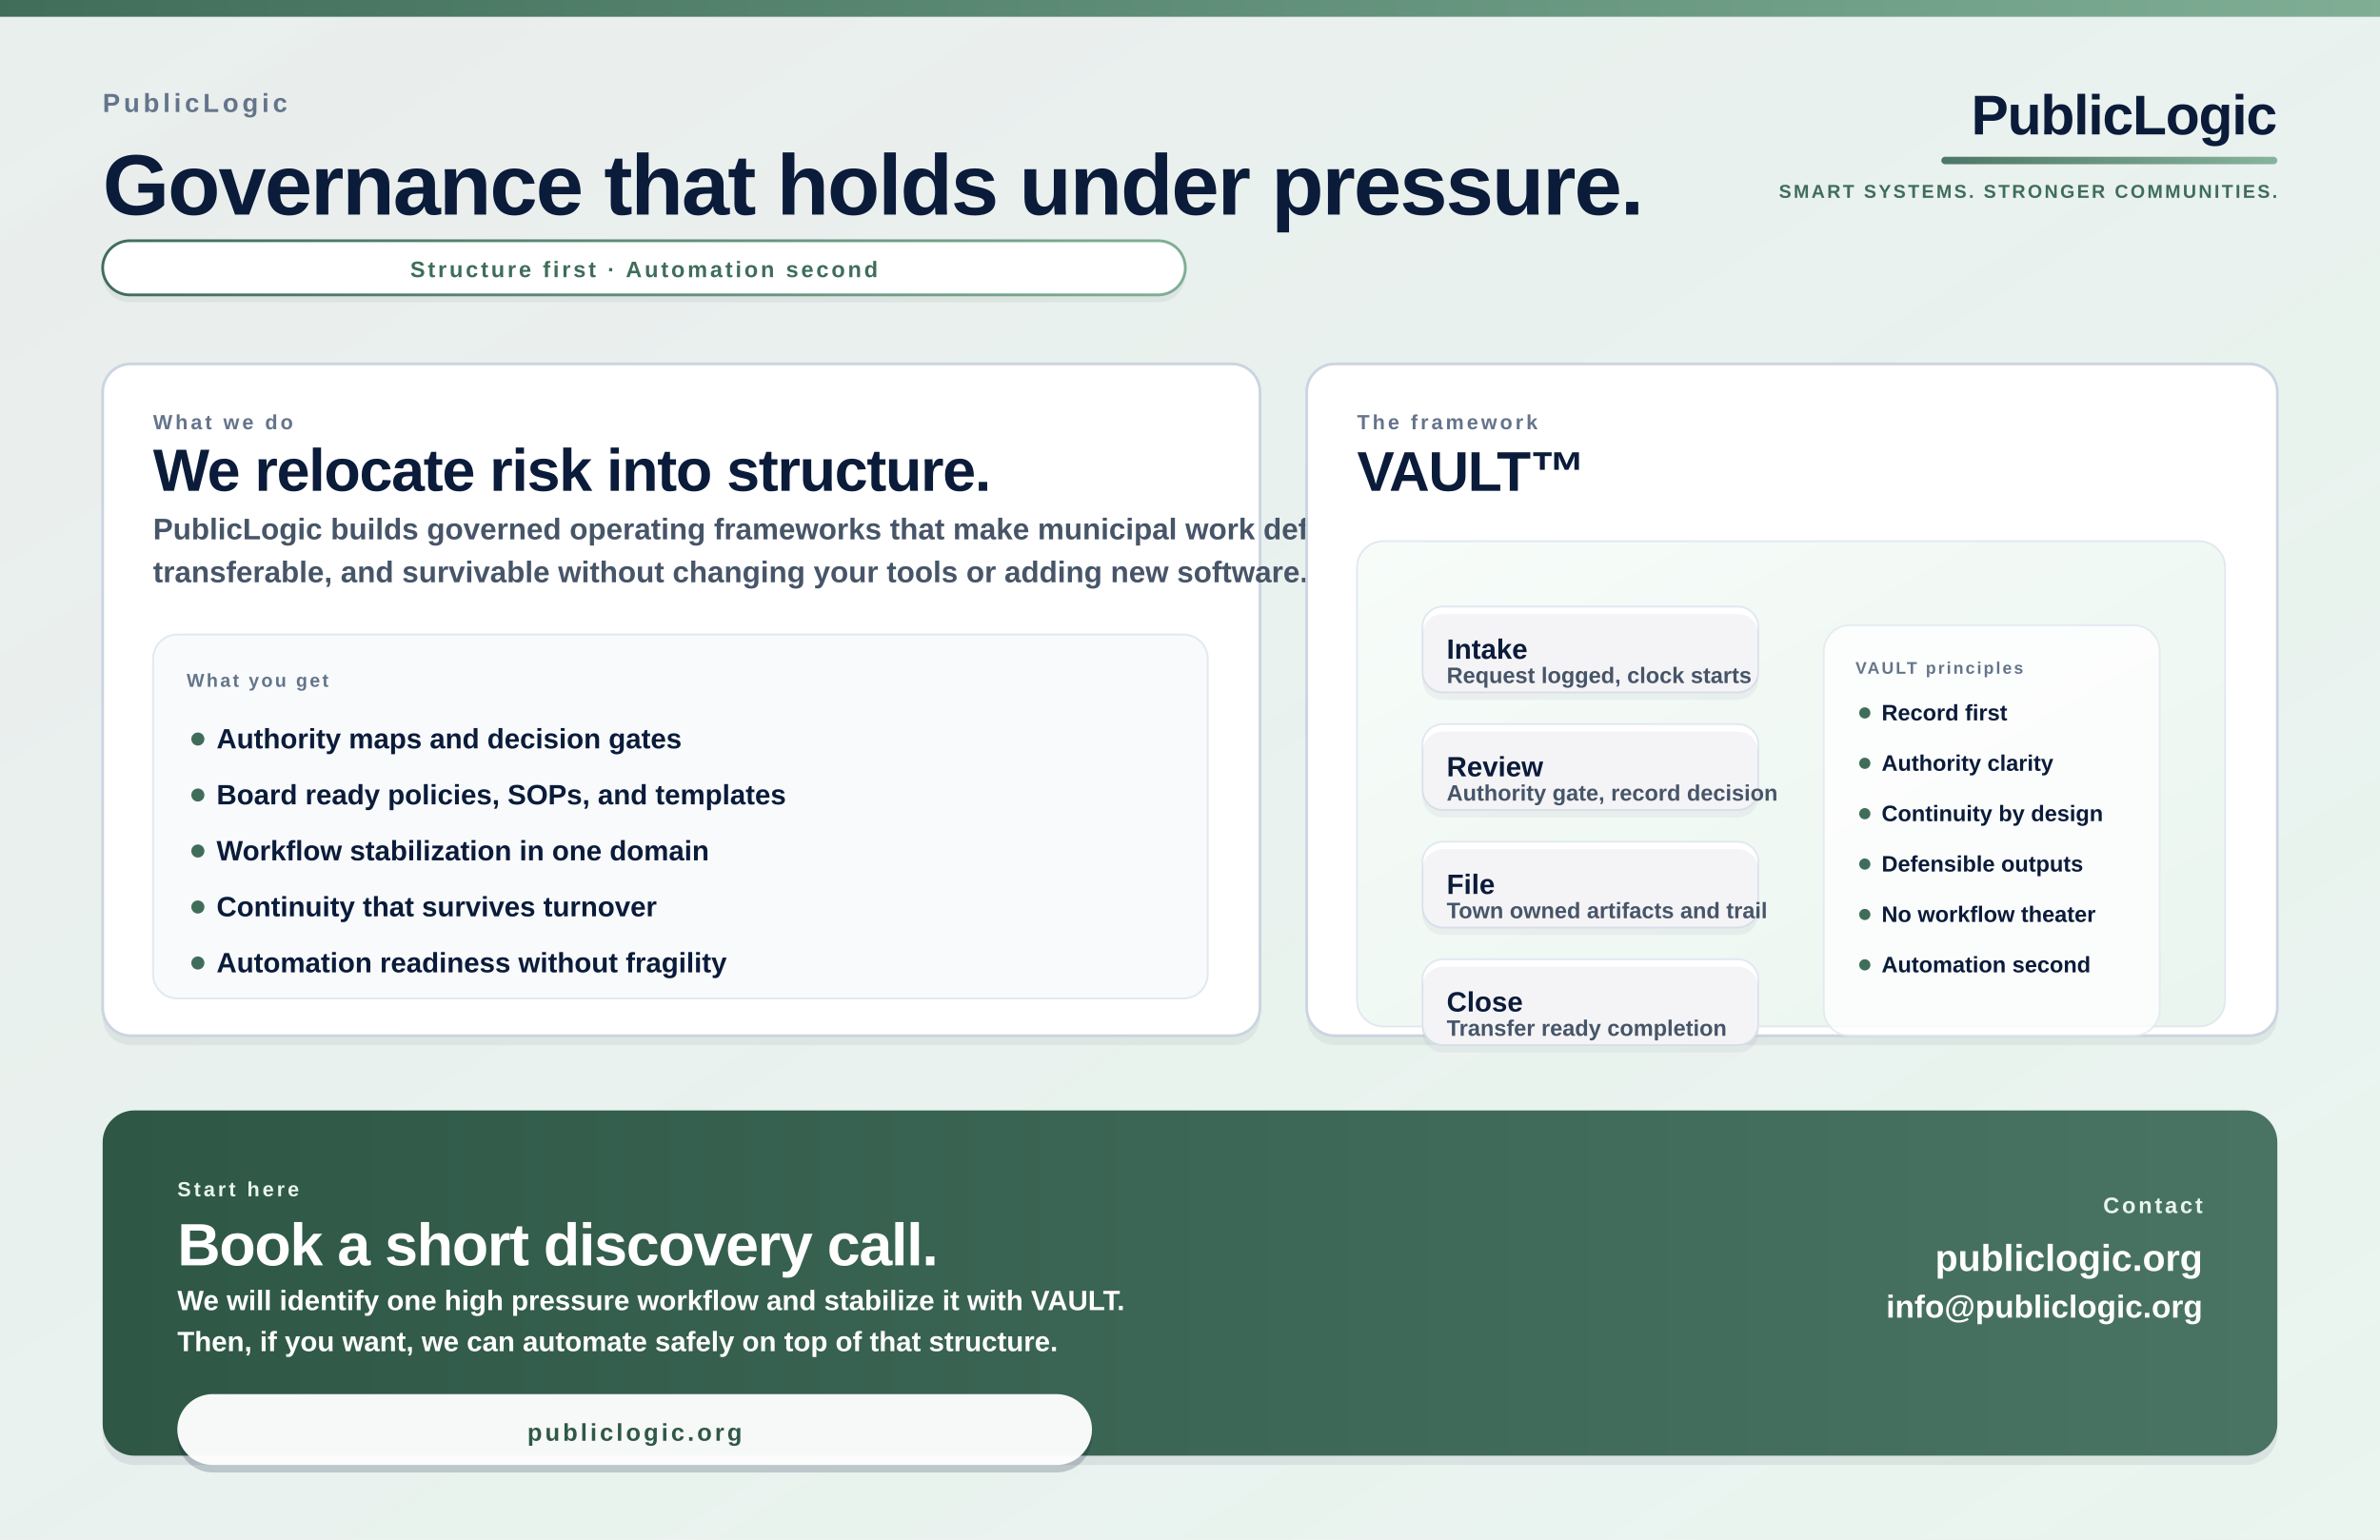
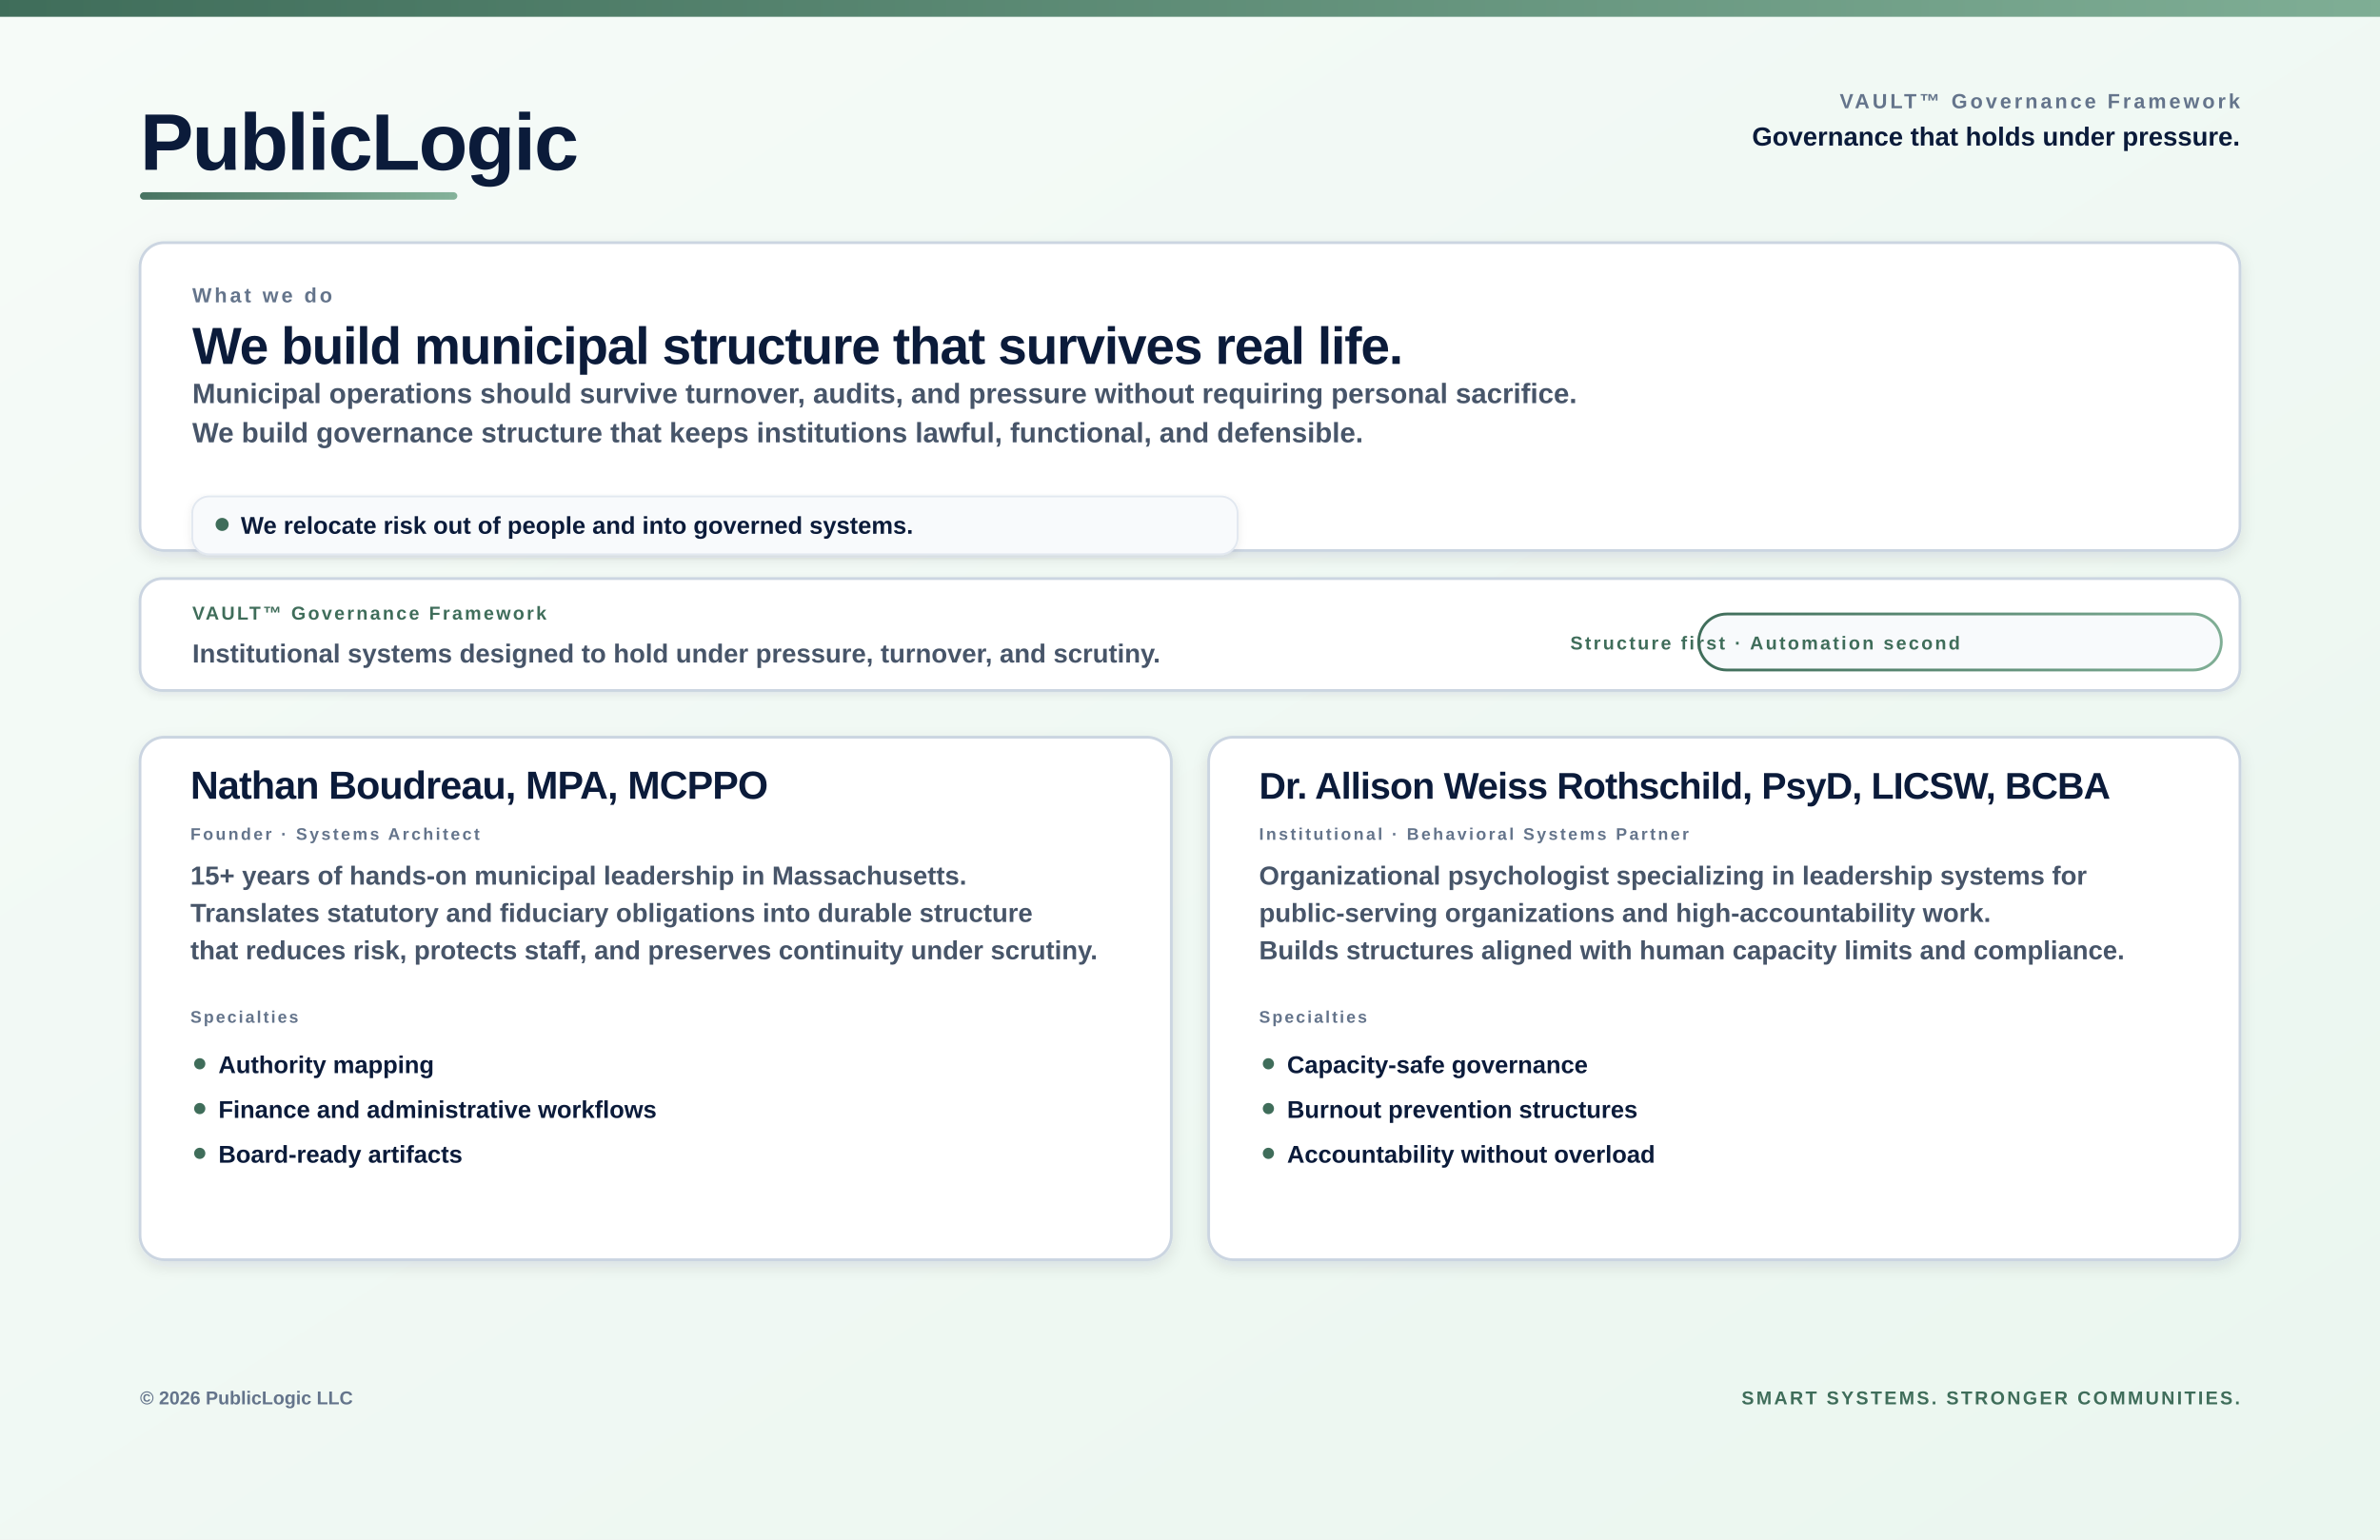
- <svg xmlns="http://www.w3.org/2000/svg" width="2550" height="1650" viewBox="0 0 2550 1650" preserveAspectRatio="xMidYMid meet" role="img" aria-label="PublicLogic Flyer Front, 8.5x5.5, Commercial Matte">
+ <svg xmlns="http://www.w3.org/2000/svg" width="2550" height="1650" viewBox="0 0 2550 1650" preserveAspectRatio="xMidYMid meet" role="img" aria-label="PublicLogic Flyer Front - 8.5x5.5 - Commercial Matte v4 (Centered)">
  <defs>
    <linearGradient id="plGreenGrad" x1="0%" y1="0%" x2="100%" y2="0%">
      <stop offset="0%" stop-color="#3F6D5A" />
      <stop offset="100%" stop-color="#7FAE95" />
    </linearGradient>
-     <linearGradient id="ctaGreenGradMatte" x1="0%" y1="0%" x2="100%" y2="0%">
-       <stop offset="0%" stop-color="#2E5746" />
-       <stop offset="100%" stop-color="#497463" />
+     <linearGradient id="softGreenWash" x1="0%" y1="0%" x2="100%" y2="100%">
+       <stop offset="0%" stop-color="#F6FBF8" />
+       <stop offset="100%" stop-color="#EAF6EF" />
    </linearGradient>
-     <linearGradient id="softGreenWash" x1="0%" y1="0%" x2="100%" y2="100%">
-       <stop offset="0%" stop-color="#F7FCF9" />
-       <stop offset="100%" stop-color="#EAF5EF" />
-     </linearGradient>
-     <linearGradient id="navyWash" x1="0%" y1="0%" x2="100%" y2="100%">
-       <stop offset="0%" stop-color="#0B1B3A" stop-opacity="0.06" />
-       <stop offset="100%" stop-color="#0B1B3A" stop-opacity="0.00" />
-     </linearGradient>
-     <clipPath id="clipCanvas">
-       <rect x="0" y="0" width="2550" height="1650" />
-     </clipPath>
+     <filter id="matteShadow" x="-10%" y="-10%" width="120%" height="120%">
+       <feDropShadow dx="0" dy="6" stdDeviation="8" flood-color="#0B1B3A" flood-opacity="0.10" />
+     </filter>
+     <filter id="microShadow" x="-10%" y="-10%" width="120%" height="120%">
+       <feDropShadow dx="0" dy="3" stdDeviation="5" flood-color="#0B1B3A" flood-opacity="0.08" />
+     </filter>
    <style>
      .ink { fill:#0B1B3A; }
      .muted { fill:#475569; }
      .muted2 { fill:#64748B; }
-       .white { fill:#FFFFFF; }

      .caps{
-         font-family: Arial, Helvetica, sans-serif;
-         font-weight: 800;
+         font-family: Arial, sans-serif;
+         font-weight: 850;
        letter-spacing: 0.14em;
        text-transform: uppercase;
      }
      .h1{
-         font-family: Arial, Helvetica, sans-serif;
-         font-weight: 900;
+         font-family: Arial, sans-serif;
+         font-weight: 950;
        letter-spacing: -0.02em;
      }
      .reg{
-         font-family: Arial, Helvetica, sans-serif;
+         font-family: Arial, sans-serif;
        font-weight: 600;
      }
      .semibold{
-         font-family: Arial, Helvetica, sans-serif;
-         font-weight: 800;
+         font-family: Arial, sans-serif;
+         font-weight: 750;
      }
      .bold{
-         font-family: Arial, Helvetica, sans-serif;
+         font-family: Arial, sans-serif;
        font-weight: 900;
      }
      .smallcaps{
-         font-family: Arial, Helvetica, sans-serif;
+         font-family: Arial, sans-serif;
        font-weight: 900;
        letter-spacing: 0.12em;
        text-transform: uppercase;
      }
-       .mono{
-         font-family: ui-monospace, SFMono-Regular, Menlo, Monaco, Consolas, "Liberation Mono", "Courier New", monospace;
-         font-weight: 700;
-         letter-spacing: 0.02em;
-       }
    </style>
  </defs>
-   <g clip-path="url(#clipCanvas)">
-     <rect x="0" y="0" width="2550" height="1650" fill="url(#softGreenWash)" />
-     <rect x="0" y="0" width="2550" height="18" fill="url(#plGreenGrad)" />
-     <rect x="0" y="18" width="2550" height="1632" fill="url(#navyWash)" />
-     <g transform="translate(110,90)">
+   <rect x="0" y="0" width="2550" height="1650" fill="url(#softGreenWash)" />
+   <rect x="0" y="0" width="2550" height="18" fill="url(#plGreenGrad)" />
+   <g transform="translate(110,90)">
+     <g transform="translate(40,0)">
      <g>
-         <text class="caps muted2" font-size="28" x="0" y="30">PublicLogic</text>
-         <text class="h1 ink" font-size="92" x="0" y="140">Governance that holds under pressure.</text>
-         <g transform="translate(0,168)">
-           <rect x="0" y="8" width="1160" height="58" rx="29" fill="#0B1B3A" opacity="0.06" />
-           <rect x="0" y="0" width="1160" height="58" rx="29" fill="#FFFFFF" stroke="url(#plGreenGrad)" stroke-width="3" />
-           <text x="580" y="39" text-anchor="middle" class="smallcaps" font-size="24" fill="#3F6D5A">Structure first · Automation second</text>
-         </g>
-         <g transform="translate(2330,0)" text-anchor="end">
-           <text class="h1 ink" font-size="60" x="0" y="54">PublicLogic</text>
-           <rect x="-360" y="78" width="360" height="8" rx="4" fill="url(#plGreenGrad)" opacity="0.92" />
-           <text class="smallcaps" font-size="20" x="0" y="122" fill="#3F6D5A">SMART SYSTEMS. STRONGER COMMUNITIES.</text>
+         <text class="h1 ink" font-size="86" x="0" y="92">PublicLogic</text>
+         <rect x="0" y="116" width="340" height="8" rx="4" fill="url(#plGreenGrad)" opacity="0.95" />
+         <g transform="translate(2250,0)" text-anchor="end">
+           <text class="caps muted2" font-size="22" x="0" y="26">VAULT™ Governance Framework</text>
+           <text class="semibold ink" font-size="28" x="0" y="66">Governance that holds under pressure.</text>
        </g>
      </g>
-       <g transform="translate(0,300)">
+       <g transform="translate(0,170)">
+         <rect x="0" y="0" width="2250" height="330" rx="26" fill="#FFFFFF" stroke="#CBD5E1" stroke-width="3" filter="url(#matteShadow)" />
+         <g transform="translate(56,64)">
+           <text class="caps muted2" font-size="22" x="0" y="0">What we do</text>
+           <text class="h1 ink" font-size="56" x="0" y="66">
+             We build municipal structure that survives real life.
+           </text>
+           <g transform="translate(0,108)">
+             <text class="reg muted" font-size="30" y="0">
+               Municipal operations should survive turnover, audits, and pressure without requiring personal sacrifice.
+             </text>
+             <text class="reg muted" font-size="30" y="42">
+               We build governance structure that keeps institutions lawful, functional, and defensible.
+             </text>
+           </g>
+           <g transform="translate(0,208)">
+             <rect x="0" y="0" width="1120" height="62" rx="18" fill="#F8FAFC" stroke="#E2E8F0" stroke-width="2" filter="url(#microShadow)" />
+             <g transform="translate(22,40)">
+               <circle cx="10" cy="-10" r="7" fill="#3F6D5A" />
+               <text class="semibold ink" font-size="26" x="30" y="0">
+                 We relocate risk out of people and into governed systems.
+               </text>
+             </g>
+           </g>
+         </g>
+       </g>
+       <g transform="translate(0,530)">
+         <rect x="0" y="0" width="2250" height="120" rx="24" fill="#FFFFFF" stroke="#CBD5E1" stroke-width="3" filter="url(#microShadow)" />
+         <g transform="translate(56,44)">
+           <text class="smallcaps" font-size="20" fill="#3F6D5A" x="0" y="0">VAULT™ Governance Framework</text>
+           <text class="reg muted" font-size="28" x="0" y="46">
+             Institutional systems designed to hold under pressure, turnover, and scrutiny.
+           </text>
+         </g>
+         <g transform="translate(2230,38)" text-anchor="end">
+           <rect x="-560" y="0" width="560" height="60" rx="30" fill="#F8FAFC" stroke="url(#plGreenGrad)" stroke-width="3" />
+           <text class="smallcaps" font-size="20" x="-280" y="38" fill="#3F6D5A">
+             Structure first · Automation second
+           </text>
+         </g>
+       </g>
+       <g transform="translate(0,700)">
        <g>
-           <rect x="0" y="10" width="1240" height="720" rx="30" fill="#0B1B3A" opacity="0.06" />
-           <rect x="0" y="0" width="1240" height="720" rx="30" fill="#FFFFFF" stroke="#CBD5E1" stroke-width="3" />
-           <g transform="translate(54,70)">
-             <text class="caps muted2" font-size="22">What we do</text>
-             <text class="h1 ink" font-size="64" y="66">We relocate risk into structure.</text>
-             <g transform="translate(0,118)">
-               <text class="reg muted" font-size="32" y="0" textLength="1120" lengthAdjust="spacing">PublicLogic builds governed operating frameworks that make municipal work defensible,</text>
-               <text class="reg muted" font-size="32" y="46" textLength="1120" lengthAdjust="spacing">transferable, and survivable without changing your tools or adding new software.</text>
+           <rect x="0" y="0" width="1105" height="560" rx="26" fill="#FFFFFF" stroke="#CBD5E1" stroke-width="3" filter="url(#matteShadow)" />
+           <g transform="translate(54,66)">
+             <text class="h1 ink" font-size="42" x="0" y="0">Nathan Boudreau, MPA, MCPPO</text>
+             <text class="caps muted2" font-size="18" x="0" y="44">Founder · Systems Architect</text>
+             <g transform="translate(0,92)">
+               <text class="reg muted" font-size="28" y="0">
+                 15+ years of hands-on municipal leadership in Massachusetts.
+               </text>
+               <text class="reg muted" font-size="28" y="40">
+                 Translates statutory and fiduciary obligations into durable structure
+               </text>
+               <text class="reg muted" font-size="28" y="80">
+                 that reduces risk, protects staff, and preserves continuity under scrutiny.
+               </text>
            </g>
-             <g transform="translate(0,220)">
-               <rect x="0" y="0" width="1130" height="390" rx="26" fill="#F8FAFC" stroke="#E2E8F0" stroke-width="2" />
-               <g transform="translate(36,56)">
-                 <text class="smallcaps" font-size="20" fill="#64748B">What you get</text>
-                 <g transform="translate(0,44)">
-                   <circle cx="12" cy="12" r="7" fill="#3F6D5A" />
-                   <text x="32" y="22" class="semibold ink" font-size="30">Authority maps and decision gates</text>
-                 </g>
-                 <g transform="translate(0,104)">
-                   <circle cx="12" cy="12" r="7" fill="#3F6D5A" />
-                   <text x="32" y="22" class="semibold ink" font-size="30">Board ready policies, SOPs, and templates</text>
-                 </g>
-                 <g transform="translate(0,164)">
-                   <circle cx="12" cy="12" r="7" fill="#3F6D5A" />
-                   <text x="32" y="22" class="semibold ink" font-size="30">Workflow stabilization in one domain</text>
-                 </g>
-                 <g transform="translate(0,224)">
-                   <circle cx="12" cy="12" r="7" fill="#3F6D5A" />
-                   <text x="32" y="22" class="semibold ink" font-size="30">Continuity that survives turnover</text>
-                 </g>
-                 <g transform="translate(0,284)">
-                   <circle cx="12" cy="12" r="7" fill="#3F6D5A" />
-                   <text x="32" y="22" class="semibold ink" font-size="30">Automation readiness without fragility</text>
-                 </g>
+             <g transform="translate(0,240)">
+               <text class="smallcaps" font-size="18" fill="#64748B">Specialties</text>
+               <g transform="translate(0,34)">
+                 <circle cx="10" cy="10" r="6" fill="#3F6D5A" />
+                 <text class="semibold ink" font-size="26" x="30" y="20">Authority mapping</text>
+               </g>
+               <g transform="translate(0,82)">
+                 <circle cx="10" cy="10" r="6" fill="#3F6D5A" />
+                 <text class="semibold ink" font-size="26" x="30" y="20">Finance and administrative workflows</text>
+               </g>
+               <g transform="translate(0,130)">
+                 <circle cx="10" cy="10" r="6" fill="#3F6D5A" />
+                 <text class="semibold ink" font-size="26" x="30" y="20">Board-ready artifacts</text>
              </g>
            </g>
          </g>
        </g>
-         <g transform="translate(1290,0)">
-           <rect x="0" y="10" width="1040" height="720" rx="30" fill="#0B1B3A" opacity="0.06" />
-           <rect x="0" y="0" width="1040" height="720" rx="30" fill="#FFFFFF" stroke="#CBD5E1" stroke-width="3" />
-           <g transform="translate(54,70)">
-             <text class="caps muted2" font-size="22">The framework</text>
-             <text class="h1 ink" font-size="60" y="66">VAULT™</text>
-             <g transform="translate(0,120)">
-               <rect x="0" y="0" width="930" height="520" rx="28" fill="url(#softGreenWash)" stroke="#E2E8F0" stroke-width="2" />
-               <g transform="translate(70,70)">
-                 <g>
-                   <rect x="0" y="0" width="360" height="92" rx="22" fill="#FFFFFF" stroke="#E2E8F0" stroke-width="2" />
-                   <rect x="0" y="8" width="360" height="92" rx="22" fill="#0B1B3A" opacity="0.05" />
-                   <text class="bold ink" font-size="30" x="26" y="56">Intake</text>
-                   <text class="reg muted" font-size="24" x="26" y="82">Request logged, clock starts</text>
-                 </g>
-                 <g transform="translate(0,126)">
-                   <rect x="0" y="0" width="360" height="92" rx="22" fill="#FFFFFF" stroke="#E2E8F0" stroke-width="2" />
-                   <rect x="0" y="8" width="360" height="92" rx="22" fill="#0B1B3A" opacity="0.05" />
-                   <text class="bold ink" font-size="30" x="26" y="56">Review</text>
-                   <text class="reg muted" font-size="24" x="26" y="82">Authority gate, record decision</text>
-                 </g>
-                 <g transform="translate(0,252)">
-                   <rect x="0" y="0" width="360" height="92" rx="22" fill="#FFFFFF" stroke="#E2E8F0" stroke-width="2" />
-                   <rect x="0" y="8" width="360" height="92" rx="22" fill="#0B1B3A" opacity="0.05" />
-                   <text class="bold ink" font-size="30" x="26" y="56">File</text>
-                   <text class="reg muted" font-size="24" x="26" y="82">Town owned artifacts and trail</text>
-                 </g>
-                 <g transform="translate(0,378)">
-                   <rect x="0" y="0" width="360" height="92" rx="22" fill="#FFFFFF" stroke="#E2E8F0" stroke-width="2" />
-                   <rect x="0" y="8" width="360" height="92" rx="22" fill="#0B1B3A" opacity="0.05" />
-                   <text class="bold ink" font-size="30" x="26" y="56">Close</text>
-                   <text class="reg muted" font-size="24" x="26" y="82">Transfer ready completion</text>
-                 </g>
-                 <g transform="translate(430,20)">
-                   <rect x="0" y="0" width="360" height="440" rx="28" fill="#FFFFFF" opacity="0.78" stroke="#E2E8F0" stroke-width="2" />
-                   <text class="smallcaps" font-size="18" fill="#64748B" x="34" y="52">VAULT principles</text>
-                   <g transform="translate(34,84)">
-                     <circle cx="10" cy="10" r="6" fill="#3F6D5A" />
-                     <text class="semibold ink" font-size="24" x="28" y="18">Record first</text>
-                   </g>
-                   <g transform="translate(34,138)">
-                     <circle cx="10" cy="10" r="6" fill="#3F6D5A" />
-                     <text class="semibold ink" font-size="24" x="28" y="18">Authority clarity</text>
-                   </g>
-                   <g transform="translate(34,192)">
-                     <circle cx="10" cy="10" r="6" fill="#3F6D5A" />
-                     <text class="semibold ink" font-size="24" x="28" y="18">Continuity by design</text>
-                   </g>
-                   <g transform="translate(34,246)">
-                     <circle cx="10" cy="10" r="6" fill="#3F6D5A" />
-                     <text class="semibold ink" font-size="24" x="28" y="18">Defensible outputs</text>
-                   </g>
-                   <g transform="translate(34,300)">
-                     <circle cx="10" cy="10" r="6" fill="#3F6D5A" />
-                     <text class="semibold ink" font-size="24" x="28" y="18">No workflow theater</text>
-                   </g>
-                   <g transform="translate(34,354)">
-                     <circle cx="10" cy="10" r="6" fill="#3F6D5A" />
-                     <text class="semibold ink" font-size="24" x="28" y="18">Automation second</text>
-                   </g>
-                 </g>
+         <g transform="translate(1145,0)">
+           <rect x="0" y="0" width="1105" height="560" rx="26" fill="#FFFFFF" stroke="#CBD5E1" stroke-width="3" filter="url(#matteShadow)" />
+           <g transform="translate(54,66)">
+             <text class="h1 ink" font-size="40" x="0" y="0">Dr. Allison Weiss Rothschild, PsyD, LICSW, BCBA</text>
+             <text class="caps muted2" font-size="18" x="0" y="44">Institutional · Behavioral Systems Partner</text>
+             <g transform="translate(0,92)">
+               <text class="reg muted" font-size="28" y="0">
+                 Organizational psychologist specializing in leadership systems for
+               </text>
+               <text class="reg muted" font-size="28" y="40">
+                 public-serving organizations and high-accountability work.
+               </text>
+               <text class="reg muted" font-size="28" y="80">
+                 Builds structures aligned with human capacity limits and compliance.
+               </text>
+             </g>
+             <g transform="translate(0,240)">
+               <text class="smallcaps" font-size="18" fill="#64748B">Specialties</text>
+               <g transform="translate(0,34)">
+                 <circle cx="10" cy="10" r="6" fill="#3F6D5A" />
+                 <text class="semibold ink" font-size="26" x="30" y="20">Capacity-safe governance</text>
+               </g>
+               <g transform="translate(0,82)">
+                 <circle cx="10" cy="10" r="6" fill="#3F6D5A" />
+                 <text class="semibold ink" font-size="26" x="30" y="20">Burnout prevention structures</text>
+               </g>
+               <g transform="translate(0,130)">
+                 <circle cx="10" cy="10" r="6" fill="#3F6D5A" />
+                 <text class="semibold ink" font-size="26" x="30" y="20">Accountability without overload</text>
              </g>
            </g>
          </g>
        </g>
      </g>
-       <g transform="translate(0,1100)">
-         <rect x="0" y="10" width="2330" height="370" rx="34" fill="#0B1B3A" opacity="0.08" />
-         <rect x="0" y="0" width="2330" height="370" rx="34" fill="url(#ctaGreenGradMatte)" />
-         <g transform="translate(80,92)">
-           <text class="caps" font-size="22" fill="#E8F5EE">Start here</text>
-           <text class="h1" font-size="64" y="74" fill="#FFFFFF">Book a short discovery call.</text>
-           <g transform="translate(0,122)">
-             <text class="reg" font-size="30" y="0" fill="#FFFFFF">We will identify one high pressure workflow and stabilize it with VAULT.</text>
-             <text class="reg" font-size="30" y="44" fill="#FFFFFF">Then, if you want, we can automate safely on top of that structure.</text>
-           </g>
-           <g transform="translate(0,212)">
-             <rect x="0" y="8" width="980" height="76" rx="38" fill="#0B1B3A" opacity="0.20" />
-             <rect x="0" y="0" width="980" height="76" rx="38" fill="#FFFFFF" opacity="0.96" />
-             <text x="490" y="50" text-anchor="middle" class="smallcaps" font-size="26" fill="#2F5846">publiclogic.org</text>
-           </g>
-         </g>
-         <g transform="translate(2250,110)" text-anchor="end">
-           <text class="smallcaps" font-size="24" fill="#E8F5EE">Contact</text>
-           <text class="semibold" font-size="40" y="62" fill="#FFFFFF">publiclogic.org</text>
-           <text class="reg" font-size="34" y="112" fill="#FFFFFF">info@publiclogic.org</text>
-         </g>
+       <g transform="translate(0,1415)">
+         <text class="reg muted2" font-size="20" x="0" y="0">© 2026 PublicLogic LLC</text>
+         <text class="smallcaps" font-size="20" x="2250" y="0" text-anchor="end" fill="#3F6D5A">
+           SMART SYSTEMS. STRONGER COMMUNITIES.
+         </text>
      </g>
    </g>
  </g>
</svg>
